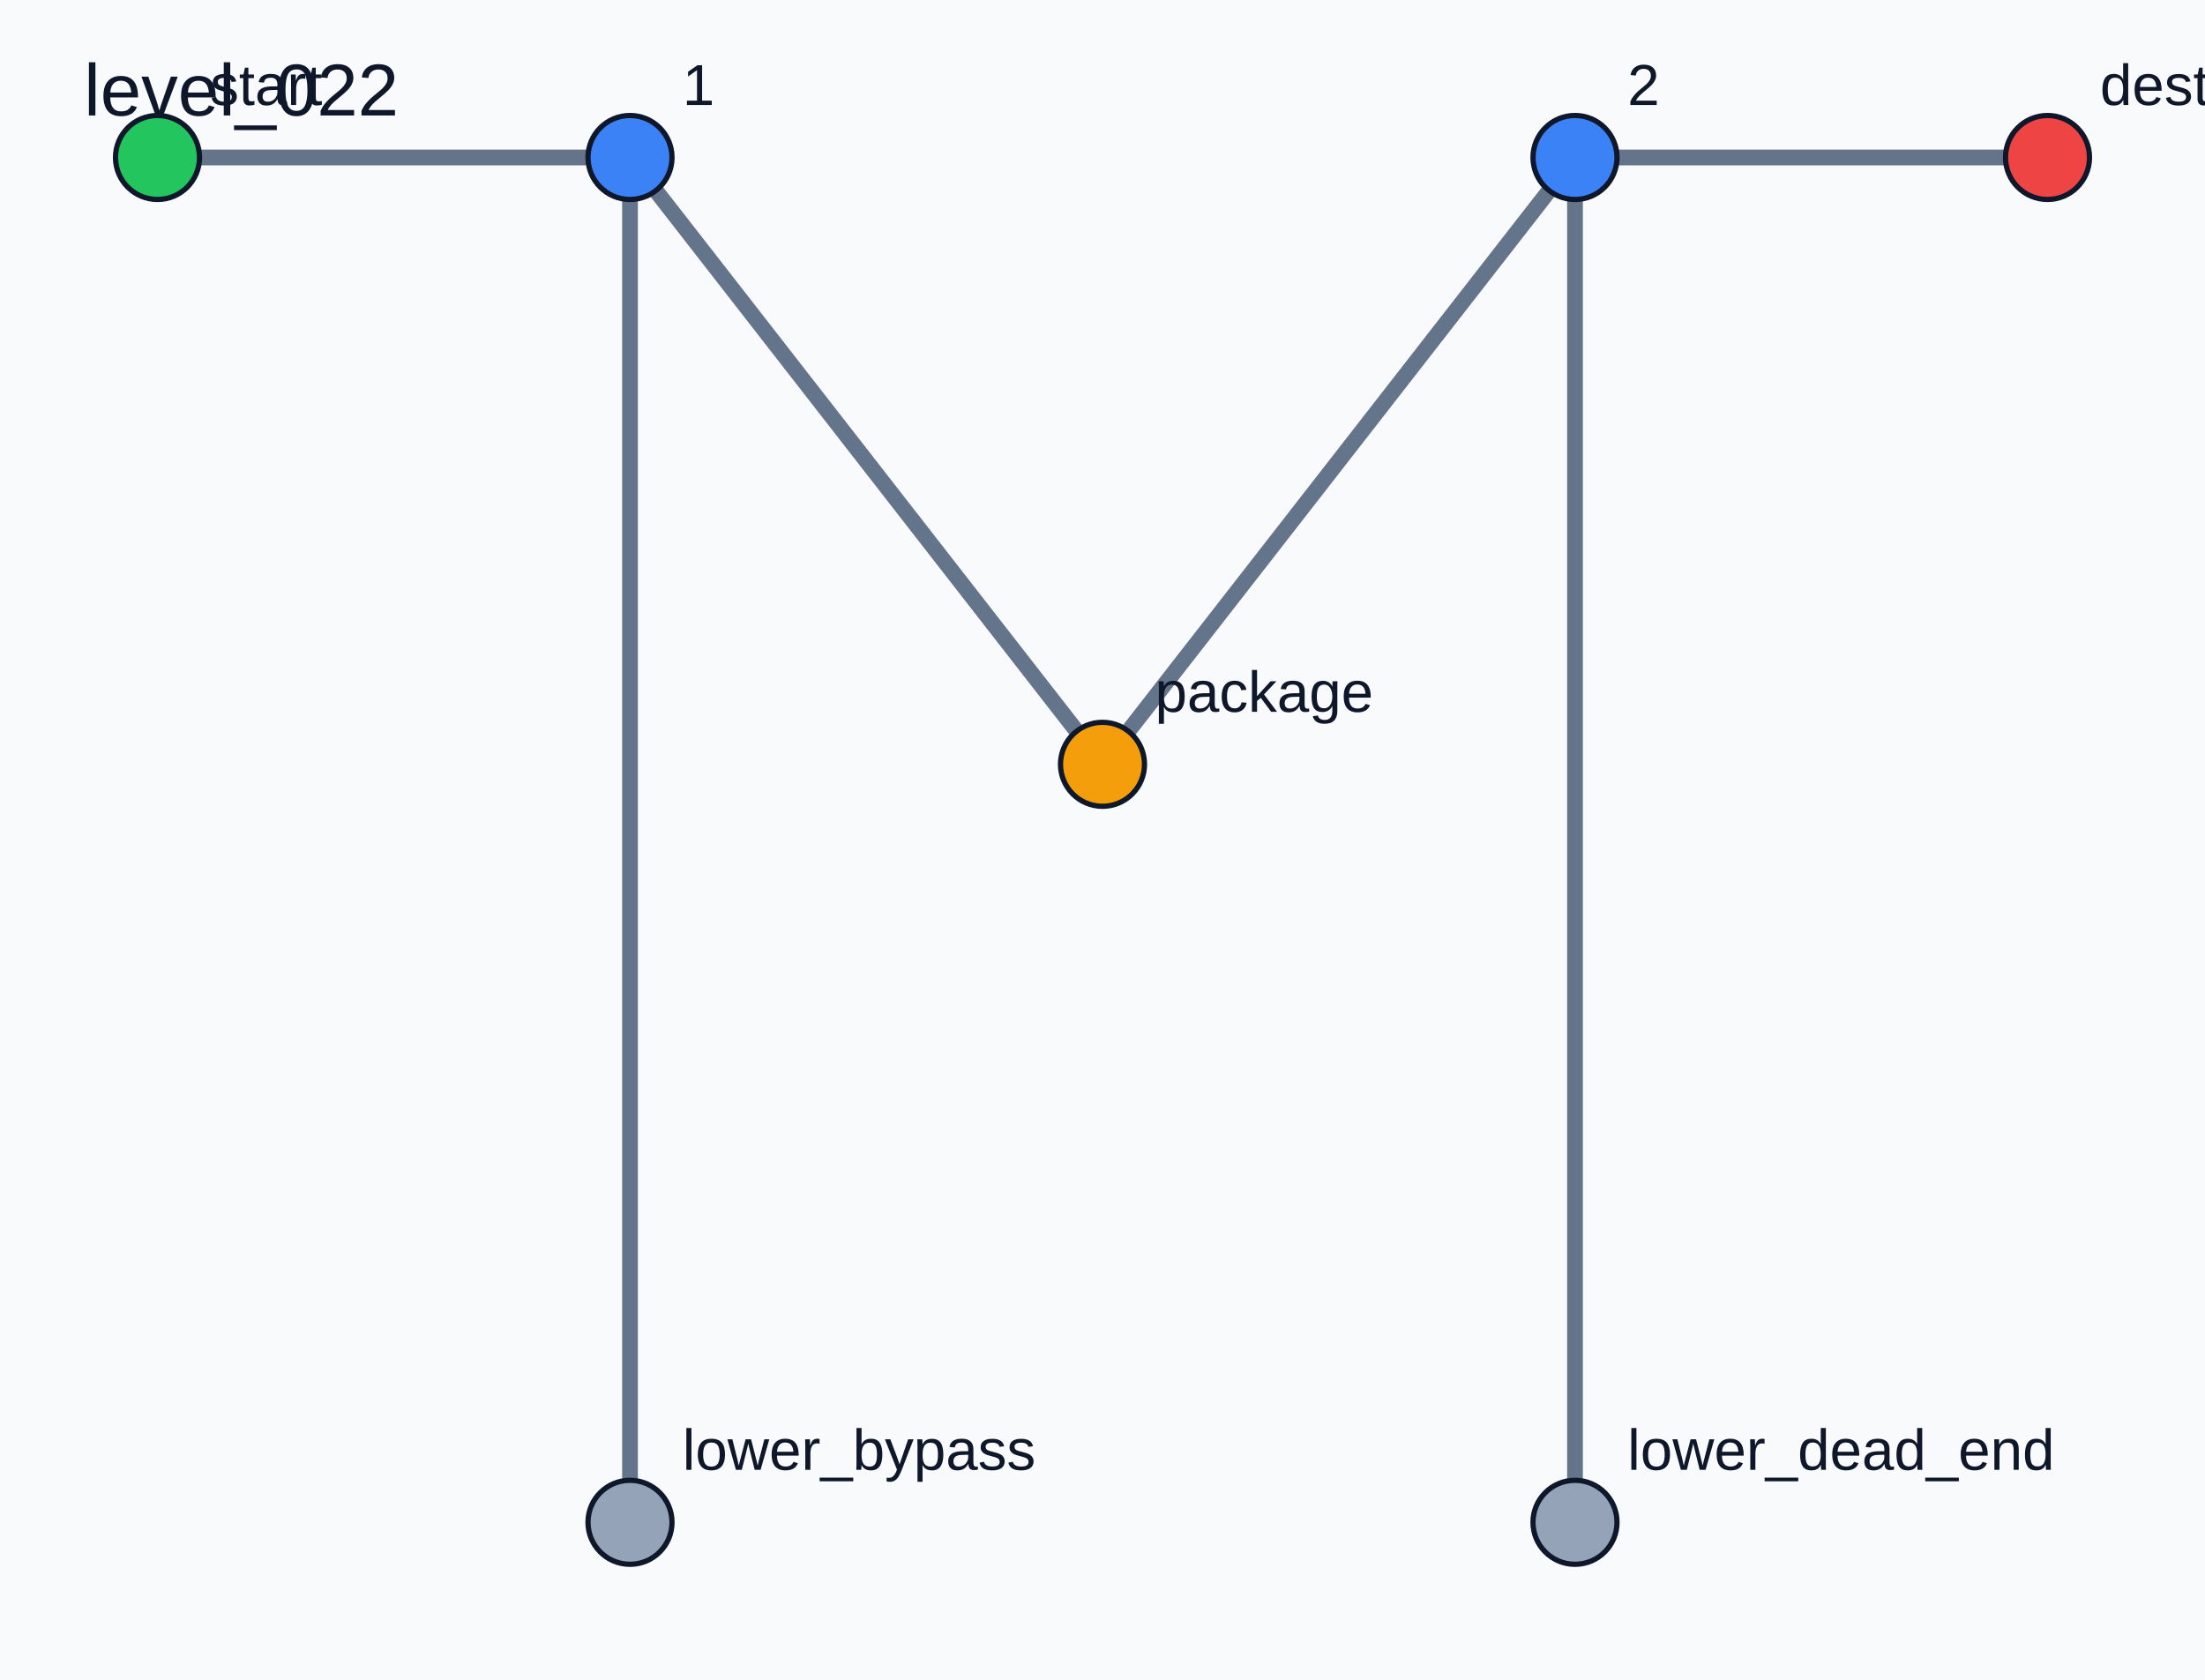
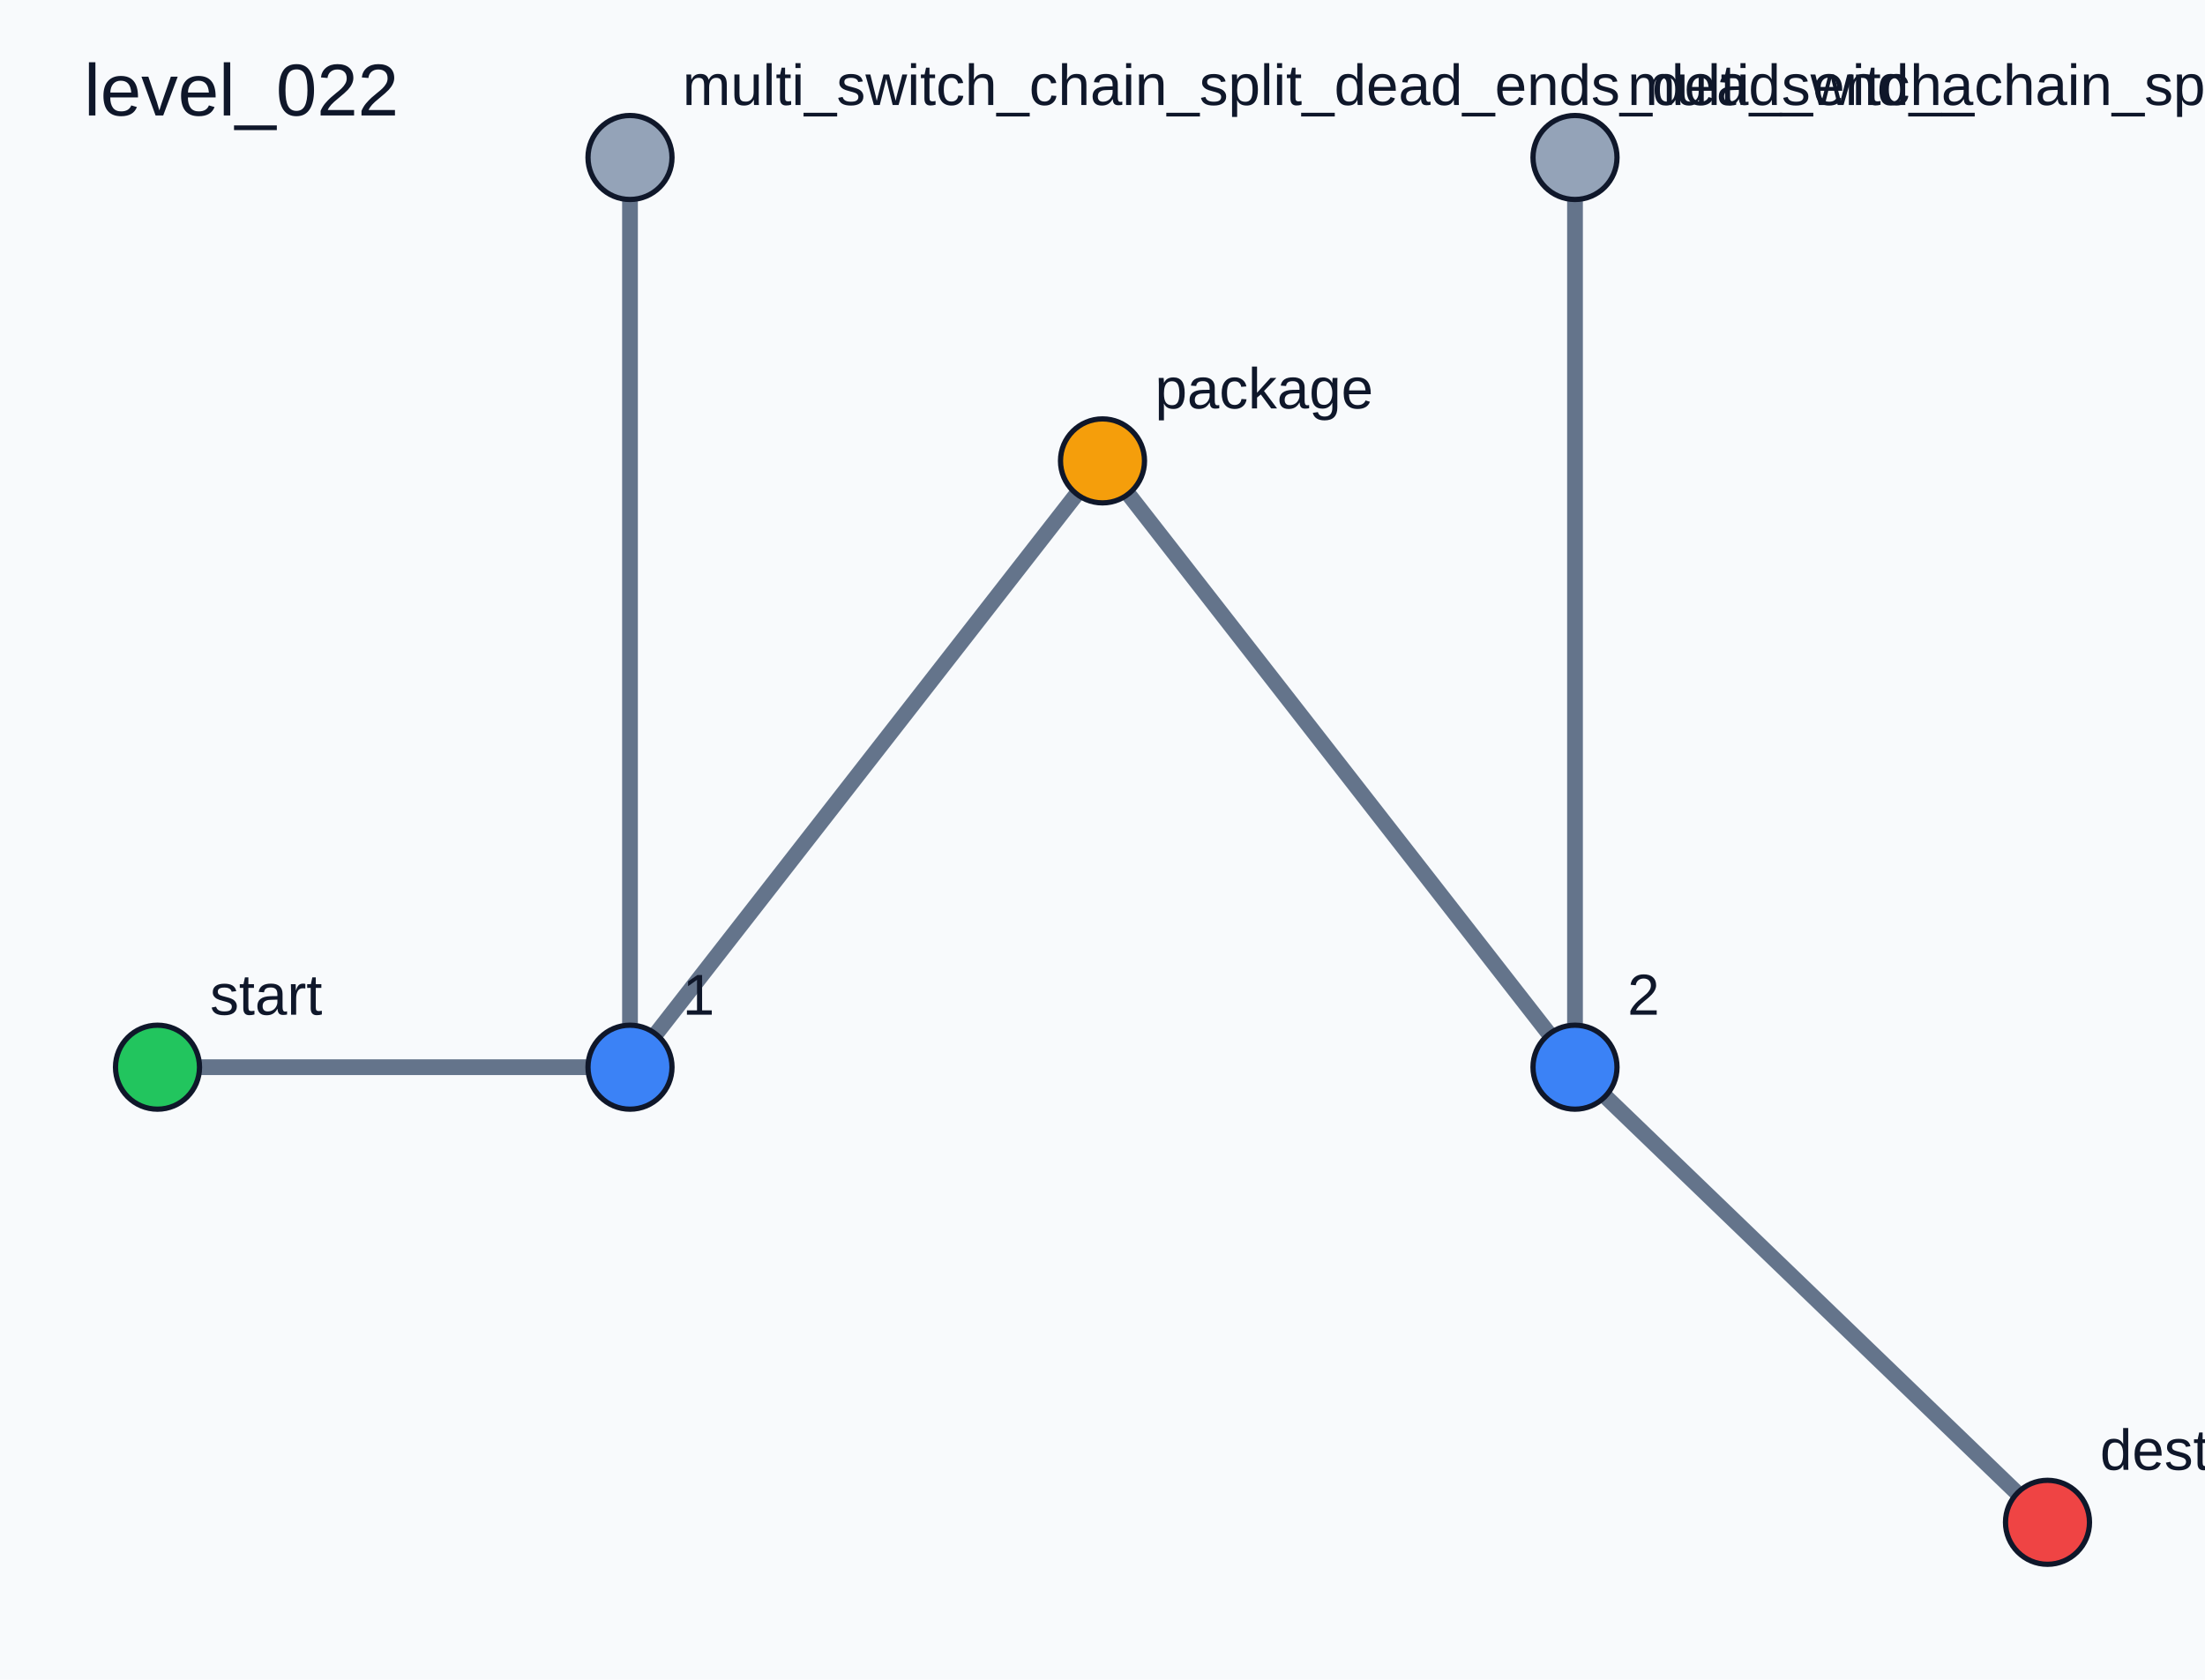
<svg xmlns="http://www.w3.org/2000/svg" width="420" height="320" viewBox="0 0 420 320">
  <rect width="100%" height="100%" fill="#f8fafc" />
  <text x="16" y="22" font-family="Arial" font-size="14" fill="#0f172a">level_022</text>
-   <line x1="30.0" y1="30.0" x2="120.0" y2="30.0" stroke="#64748b" stroke-width="3" />
-   <line x1="120.0" y1="30.0" x2="120.0" y2="290.0" stroke="#64748b" stroke-width="3" />
-   <line x1="120.0" y1="30.0" x2="210.0" y2="145.6" stroke="#64748b" stroke-width="3" />
-   <line x1="210.0" y1="145.6" x2="300.0" y2="30.0" stroke="#64748b" stroke-width="3" />
-   <line x1="300.0" y1="30.0" x2="300.0" y2="290.0" stroke="#64748b" stroke-width="3" />
-   <line x1="300.0" y1="30.0" x2="390.0" y2="30.0" stroke="#64748b" stroke-width="3" />
-   <circle cx="30.0" cy="30.0" r="8" fill="#22c55e" stroke="#0f172a" stroke-width="1" />
-   <text x="40.0" y="20.0" font-family="Arial" font-size="11" fill="#0f172a">start</text>
-   <circle cx="120.0" cy="30.0" r="8" fill="#3b82f6" stroke="#0f172a" stroke-width="1" />
-   <text x="130.0" y="20.0" font-family="Arial" font-size="11" fill="#0f172a">1</text>
-   <circle cx="120.0" cy="290.0" r="8" fill="#94a3b8" stroke="#0f172a" stroke-width="1" />
-   <text x="130.0" y="280.0" font-family="Arial" font-size="11" fill="#0f172a">lower_bypass</text>
-   <circle cx="210.0" cy="145.6" r="8" fill="#f59e0b" stroke="#0f172a" stroke-width="1" />
-   <text x="220.0" y="135.6" font-family="Arial" font-size="11" fill="#0f172a">package</text>
-   <circle cx="300.0" cy="30.0" r="8" fill="#3b82f6" stroke="#0f172a" stroke-width="1" />
-   <text x="310.0" y="20.0" font-family="Arial" font-size="11" fill="#0f172a">2</text>
-   <circle cx="300.0" cy="290.0" r="8" fill="#94a3b8" stroke="#0f172a" stroke-width="1" />
-   <text x="310.0" y="280.0" font-family="Arial" font-size="11" fill="#0f172a">lower_dead_end</text>
-   <circle cx="390.0" cy="30.0" r="8" fill="#ef4444" stroke="#0f172a" stroke-width="1" />
-   <text x="400.0" y="20.0" font-family="Arial" font-size="11" fill="#0f172a">destination</text>
+   <line x1="30.0" y1="203.3" x2="120.0" y2="203.3" stroke="#64748b" stroke-width="3" />
+   <line x1="120.0" y1="203.3" x2="120.0" y2="30.0" stroke="#64748b" stroke-width="3" />
+   <line x1="120.0" y1="203.3" x2="210.0" y2="87.8" stroke="#64748b" stroke-width="3" />
+   <line x1="210.0" y1="87.8" x2="300.0" y2="203.3" stroke="#64748b" stroke-width="3" />
+   <line x1="300.0" y1="203.3" x2="300.0" y2="30.0" stroke="#64748b" stroke-width="3" />
+   <line x1="300.0" y1="203.3" x2="390.0" y2="290.0" stroke="#64748b" stroke-width="3" />
+   <circle cx="30.0" cy="203.3" r="8" fill="#22c55e" stroke="#0f172a" stroke-width="1" />
+   <text x="40.0" y="193.3" font-family="Arial" font-size="11" fill="#0f172a">start</text>
+   <circle cx="120.0" cy="203.3" r="8" fill="#3b82f6" stroke="#0f172a" stroke-width="1" />
+   <text x="130.0" y="193.3" font-family="Arial" font-size="11" fill="#0f172a">1</text>
+   <circle cx="210.0" cy="87.8" r="8" fill="#f59e0b" stroke="#0f172a" stroke-width="1" />
+   <text x="220.0" y="77.8" font-family="Arial" font-size="11" fill="#0f172a">package</text>
+   <circle cx="300.0" cy="203.3" r="8" fill="#3b82f6" stroke="#0f172a" stroke-width="1" />
+   <text x="310.0" y="193.3" font-family="Arial" font-size="11" fill="#0f172a">2</text>
+   <circle cx="390.0" cy="290.0" r="8" fill="#ef4444" stroke="#0f172a" stroke-width="1" />
+   <text x="400.0" y="280.0" font-family="Arial" font-size="11" fill="#0f172a">destination</text>
+   <circle cx="120.0" cy="30.0" r="8" fill="#94a3b8" stroke="#0f172a" stroke-width="1" />
+   <text x="130.0" y="20.0" font-family="Arial" font-size="11" fill="#0f172a">multi_switch_chain_split_dead_ends_dead_end_a</text>
+   <circle cx="300.0" cy="30.0" r="8" fill="#94a3b8" stroke="#0f172a" stroke-width="1" />
+   <text x="310.0" y="20.0" font-family="Arial" font-size="11" fill="#0f172a">multi_switch_chain_split_dead_ends_dead_end_b</text>
</svg>
